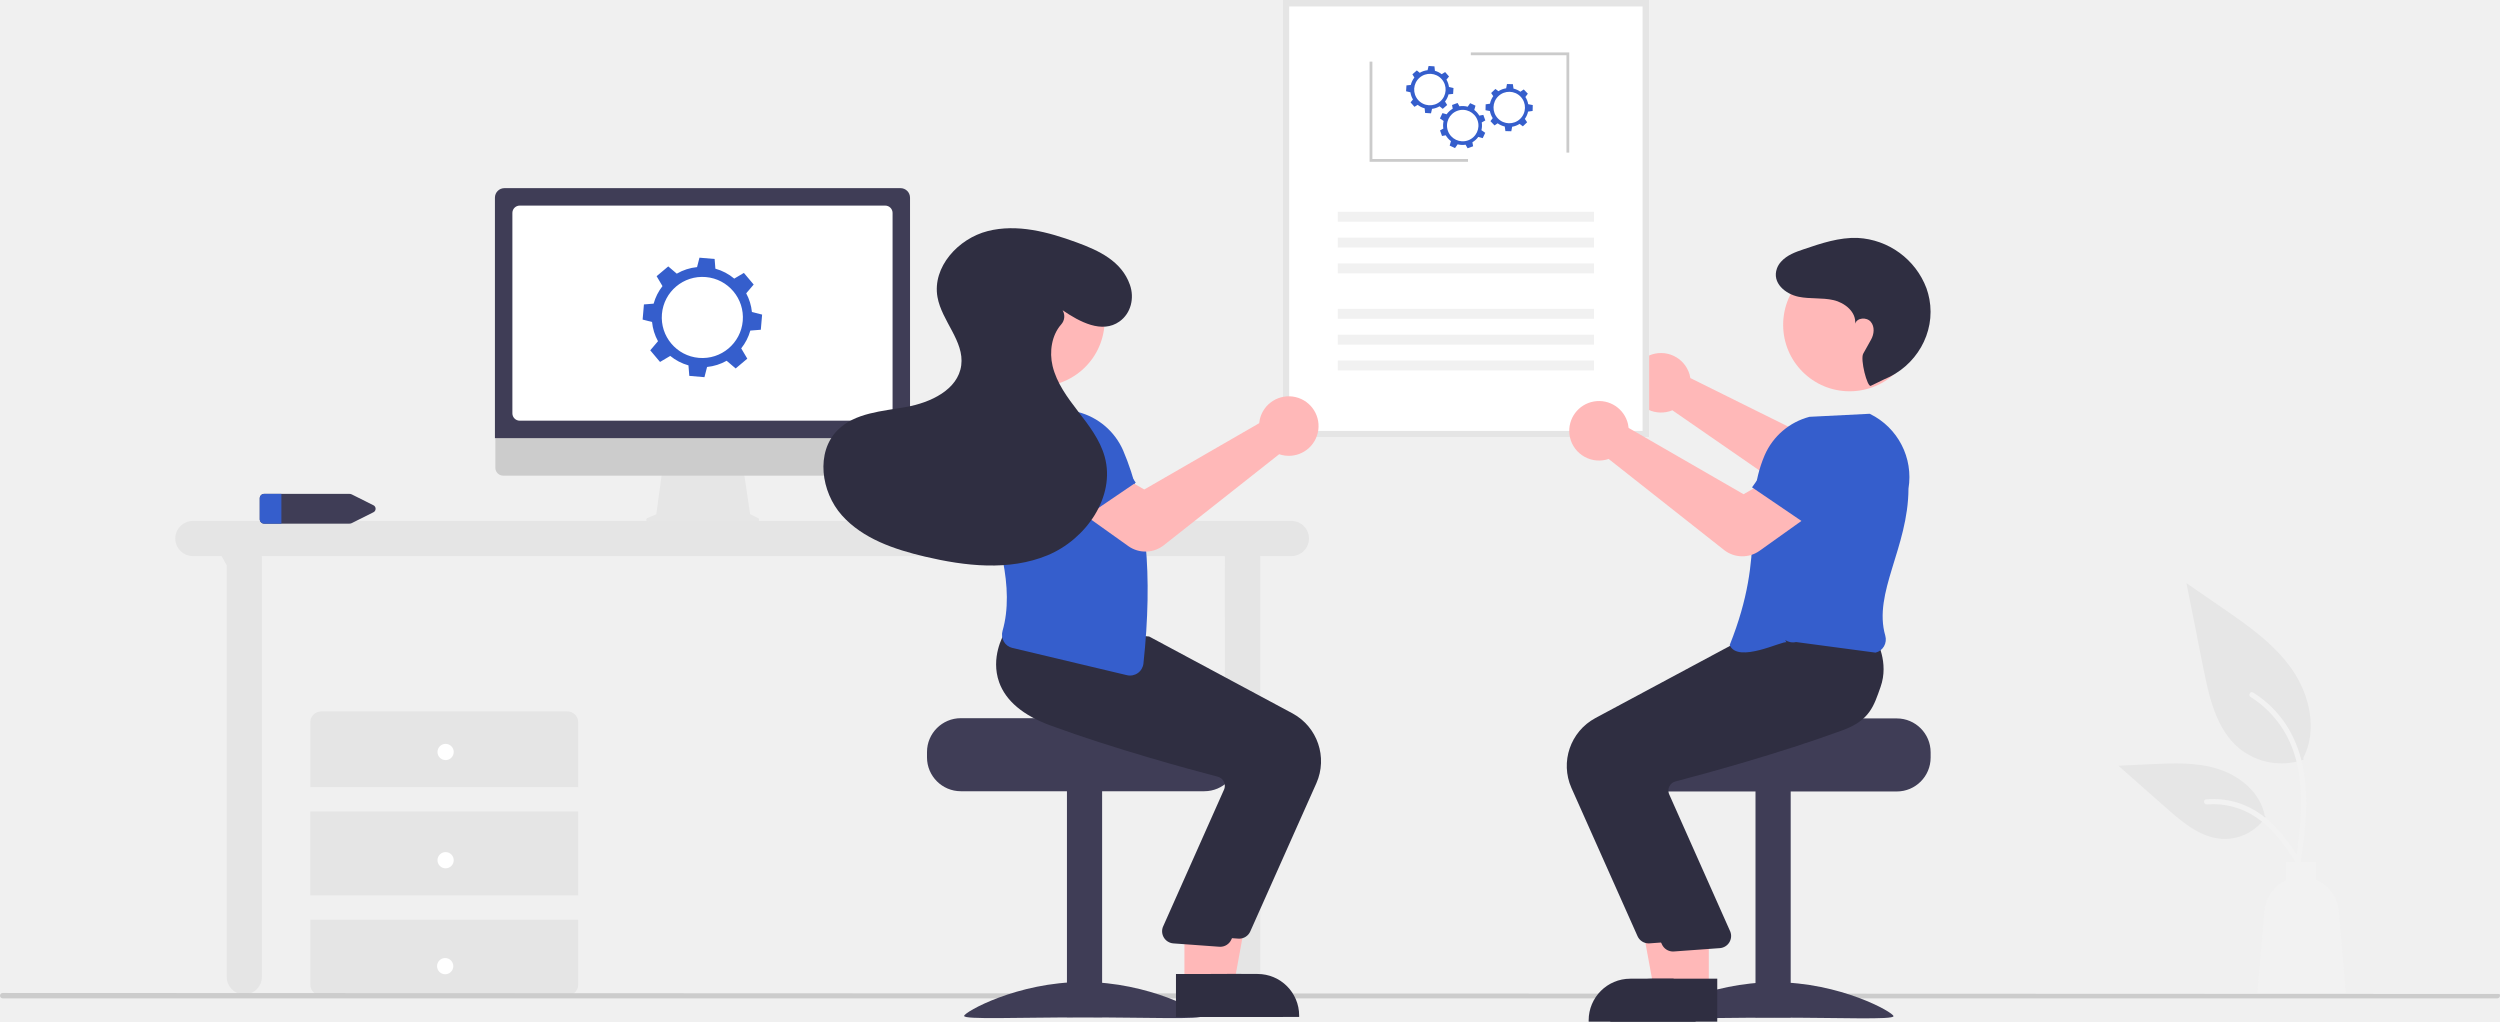
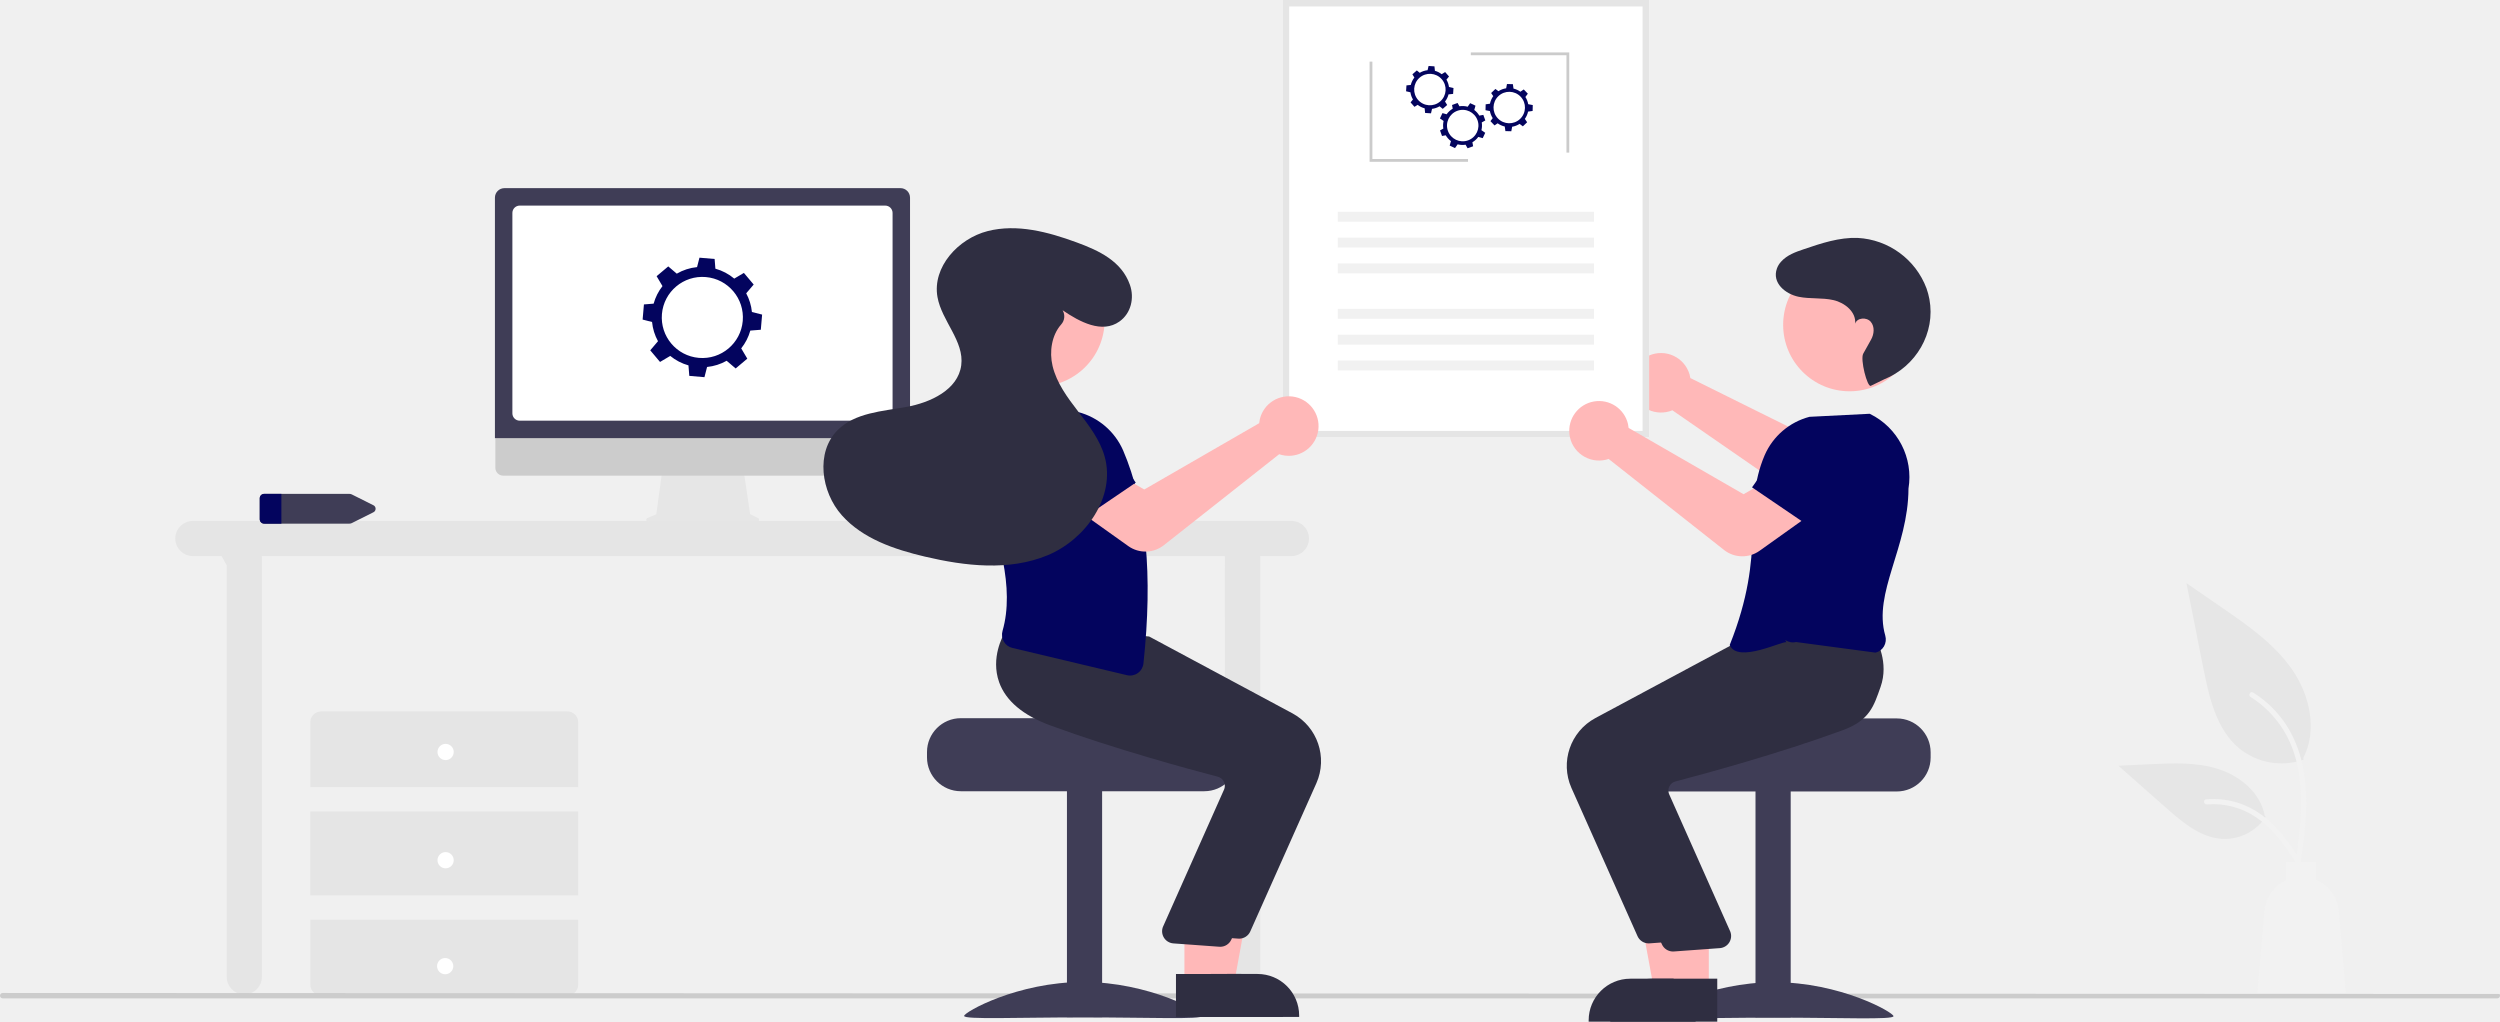
<svg xmlns="http://www.w3.org/2000/svg" data-name="Layer 1" width="924" height="377.613" viewBox="0 0 924 377.613">
  <path d="M747.545,392.573a11.003,11.003,0,0,1,14.89,6.915,10.593,10.593,0,0,1,.32,1.435l43.938,21.788,10.168-6.739,12.652,14.565-15.526,12.61a11.148,11.148,0,0,1-13.301.513L756.107,412.832a10.51,10.51,0,0,1-1.015.37,11.003,11.003,0,0,1-14.01-8.561,10.704,10.704,0,0,1-.163-1.34A11.036,11.036,0,0,1,747.545,392.573Z" transform="translate(-138 -261.1934)" fill="#ffb8b8" />
  <path d="M202.796,460.226a6.5,6.5,0,0,0,6.5,6.5h10.609l1.891,3.427V622.226a6.5,6.5,0,0,0,13,0v-155.5H590.697l.099,155.5a6.5,6.5,0,0,0,13,0v-155.5h11.5a6.5,6.5,0,0,0,0-13h-406A6.5,6.5,0,0,0,202.796,460.226Z" transform="translate(-138 -261.1934)" fill="#e5e5e5" />
  <path d="M351.697,552.127v-24a4,4,0,0,0-4-4h-91a4,4,0,0,0-4,4v24Z" transform="translate(-138 -261.1934)" fill="#e5e5e5" />
  <rect x="114.697" y="299.934" width="99" height="31" fill="#e5e5e5" />
  <path d="M252.697,601.127v24a4,4,0,0,0,4,4h91a4,4,0,0,0,4-4v-24Z" transform="translate(-138 -261.1934)" fill="#e5e5e5" />
  <circle cx="164.697" cy="277.934" r="3" fill="#fff" />
  <circle cx="164.697" cy="317.934" r="3" fill="#fff" />
  <circle cx="164.536" cy="357.087" r="3" fill="#fff" />
  <path d="M234,445.26v7.94a1.649,1.649,0,0,0,1.74,1.53h31.42a1.941,1.941,0,0,0,.86-.2l7.93-3.97a1.445,1.445,0,0,0,0-2.66l-7.93-3.97a1.941,1.941,0,0,0-.86-.2H235.74A1.649,1.649,0,0,0,234,445.26Z" transform="translate(-138 -261.1934)" fill="#3f3d56" />
-   <path d="M235.74,443.73H242v11h-6.26a1.649,1.649,0,0,1-1.74-1.53v-7.94A1.649,1.649,0,0,1,235.74,443.73Z" transform="translate(-138 -261.1934)" fill="#355ecc" />
+   <path d="M235.74,443.73H242v11h-6.26a1.649,1.649,0,0,1-1.74-1.53v-7.94A1.649,1.649,0,0,1,235.74,443.73Z" transform="translate(-138 -261.1934)" fill="#03045e" />
  <path d="M989.444,541.948a24.745,24.745,0,0,1-23.895-4.209c-8.369-7.025-10.993-18.598-13.128-29.314q-3.158-15.848-6.315-31.696l13.221,9.104c9.508,6.547,19.23,13.304,25.814,22.786s9.457,22.428,4.167,32.689" transform="translate(-138 -261.1934)" fill="#e6e6e6" />
  <path d="M988.314,580.322c1.338-9.747,2.714-19.62,1.776-29.472-.834-8.75-3.503-17.295-8.937-24.302A40.427,40.427,0,0,0,970.78,517.149c-1.037-.655-1.992.989-.959,1.641A38.433,38.433,0,0,1,985.023,537.133c3.31,8.418,3.841,17.595,3.271,26.538-.345,5.408-1.076,10.781-1.813,16.146a.985.985,0,0,0,.664,1.169.956.956,0,0,0,1.169-.664Z" transform="translate(-138 -261.1934)" fill="#f2f2f2" />
  <path d="M975.425,563.074a18.215,18.215,0,0,1-15.871,8.192c-8.034-.381-14.732-5.989-20.762-11.312l-17.834-15.746,11.803-.565c8.488-.406,17.195-.785,25.28,1.832s15.541,8.917,17.019,17.285" transform="translate(-138 -261.1934)" fill="#e6e6e6" />
  <path d="M992.096,585.926c-6.441-11.397-13.912-24.063-27.261-28.111a30.421,30.421,0,0,0-11.466-1.184c-1.217.105-.913,1.982.302,1.877a28.261,28.261,0,0,1,18.299,4.841c5.159,3.512,9.177,8.394,12.577,13.572,2.083,3.171,3.948,6.478,5.814,9.779.596,1.055,2.339.293,1.736-.774Z" transform="translate(-138 -261.1934)" fill="#f2f2f2" />
  <path d="M1002.416,597.922a13.793,13.793,0,0,0-8.452-11.552v-6.589h-11.051v6.796a13.786,13.786,0,0,0-7.992,11.345l-2.598,30.206h32.692Z" transform="translate(-138 -261.1934)" fill="#f2f2f2" />
  <path d="M138,629.193a1,1,0,0,1,1-1l922.364.364c.552,0,.636.084.636.636a1,1,0,0,1-1,1H139A1,1,0,0,1,138,629.193Z" transform="translate(-138 -261.1934)" fill="#ccc" />
  <path d="M377.282,452.651l3.283-1.382,2.252-16.456h29.988l2.441,16.389,2.937,1.468a.697.697,0,0,1-.312,1.321H377.552A.697.697,0,0,1,377.282,452.651Z" transform="translate(-138 -261.1934)" fill="#e6e6e6" />
  <path d="M321.079,434.084V413.311H474.212v20.772a2.918,2.918,0,0,1-2.912,2.918H323.991A2.918,2.918,0,0,1,321.079,434.084Z" transform="translate(-138 -261.1934)" fill="#ccc" />
  <path d="M320.925,334.248a3.522,3.522,0,0,1,3.518-3.518H470.828a3.522,3.522,0,0,1,3.518,3.518V423.129H320.925Z" transform="translate(-138 -261.1934)" fill="#3f3d56" />
  <path d="M327.376,413.966V339.893a2.715,2.715,0,0,1,2.712-2.712H465.183a2.715,2.715,0,0,1,2.712,2.712v74.073a2.715,2.715,0,0,1-2.712,2.712H330.089A2.715,2.715,0,0,1,327.376,413.966Z" transform="translate(-138 -261.1934)" fill="#fff" />
  <path d="M612.1,261.193l135.391,0,0,161.66-135.391,0Z" transform="translate(-138 -261.1934)" fill="#fff" />
  <path d="M612.1,261.193l135.391,0,0,161.66-135.391,0Zm133.002,2.388-130.614,0,0,156.883,130.614,0Z" transform="translate(-138 -261.1934)" fill="#e5e5e5" />
  <rect x="494.441" y="78.285" width="94.708" height="3.66" fill="#f1f1f1" />
  <polygon points="578.965 56.406 579.997 56.406 579.997 19.379 543.614 19.379 543.614 20.412 578.965 20.412 578.965 56.406" fill="#cbcbcb" />
  <polygon points="506.199 59.803 542.582 59.803 542.582 58.771 507.231 58.771 507.231 22.777 506.199 22.777 506.199 59.803" fill="#cbcbcb" />
  <rect x="494.441" y="87.827" width="94.708" height="3.66" fill="#f1f1f1" />
  <rect x="494.441" y="97.37" width="94.708" height="3.66" fill="#f1f1f1" />
  <rect x="494.441" y="114.164" width="94.708" height="3.66" fill="#f1f1f1" />
  <rect x="494.441" y="123.707" width="94.708" height="3.66" fill="#f1f1f1" />
  <rect x="494.441" y="133.249" width="94.708" height="3.66" fill="#f1f1f1" />
-   <path d="M672.606,290.629l.955-1.169-1.439-1.638-1.282.796a7.149,7.149,0,0,0-2.498-1.26l-.166-1.643-2.175-.141-.366,1.563a7.152,7.152,0,0,0-2.897.967l-1.081-.883-1.638,1.438.736,1.185a7.15,7.15,0,0,0-1.332,2.748l-1.597.161-.141,2.175,1.608.376a7.147,7.147,0,0,0,.937,2.656l-.883,1.081,1.438,1.638,1.185-.736a7.151,7.151,0,0,0,2.578,1.29l.172,1.706,2.175.141.387-1.654a7.151,7.151,0,0,0,2.787-.947l1.169.955,1.638-1.438-.796-1.282a7.152,7.152,0,0,0,1.299-2.642l1.69-.17.141-2.175-1.669-.391A7.151,7.151,0,0,0,672.606,290.629Zm-2.279,8.031a5.813,5.813,0,1,1,.531-8.204A5.813,5.813,0,0,1,670.327,298.661Z" transform="translate(-138 -261.1934)" fill="#355ecc" />
-   <path d="M685.657,306.445l1.317-.736-.737-2.052-1.485.269a7.149,7.149,0,0,0-1.861-2.089l.449-1.589-1.971-.93-.914,1.319a7.152,7.152,0,0,0-3.05-.165l-.681-1.218-2.051.736.249,1.373a7.15,7.15,0,0,0-2.249,2.067l-1.544-.437L670.2,304.965l1.357.94a7.147,7.147,0,0,0-.104,2.814l-1.218.681.736,2.052,1.373-.249a7.151,7.151,0,0,0,1.924,2.147l-.467,1.65,1.971.93.968-1.397a7.151,7.151,0,0,0,2.94.143l.736,1.317,2.051-.736-.269-1.485a7.152,7.152,0,0,0,2.179-1.98l1.635.462.93-1.971-1.409-.976A7.151,7.151,0,0,0,685.657,306.445Zm-5.07,6.633a5.813,5.813,0,1,1,3.507-7.436A5.813,5.813,0,0,1,680.587,313.077Z" transform="translate(-138 -261.1934)" fill="#355ecc" />
-   <path d="M701.781,297.034l.907-1.206-1.503-1.579-1.249.847a7.149,7.149,0,0,0-2.546-1.159l-.231-1.635-2.179-.054-.303,1.576a7.152,7.152,0,0,0-2.856,1.082l-1.115-.839-1.579,1.503.783,1.155a7.149,7.149,0,0,0-1.221,2.799l-1.589.225-.054,2.179,1.621.312a7.147,7.147,0,0,0,1.042,2.616l-.839,1.115,1.503,1.579,1.155-.783a7.15,7.15,0,0,0,2.628,1.186l.24,1.698,2.179.054.321-1.668a7.151,7.151,0,0,0,2.747-1.058l1.206.907,1.579-1.503-.846-1.249a7.152,7.152,0,0,0,1.192-2.692l1.682-.238.054-2.179-1.684-.324A7.151,7.151,0,0,0,701.781,297.034Zm-1.956,8.116a5.813,5.813,0,1,1,.203-8.219A5.813,5.813,0,0,1,699.825,305.15Z" transform="translate(-138 -261.1934)" fill="#355ecc" />
-   <path d="M415.317,383.375l3.879-.308.482-5.601-3.769-.966a18.435,18.435,0,0,0-2.113-6.898l2.763-3.24-3.619-4.301-3.562,2.108a18.443,18.443,0,0,0-6.97-3.668l-.285-3.587-5.6-.482-.893,3.485a18.437,18.437,0,0,0-7.494,2.424l-3.15-2.686-4.301,3.619,2.169,3.664a18.43,18.43,0,0,0-3.272,6.484l-3.587.285-.482,5.6,3.485.894a18.44,18.44,0,0,0,2.199,7.103L378.329,390.67l3.619,4.301,3.77-2.232a18.442,18.442,0,0,0,6.738,3.498l.309,3.879,5.6.482.967-3.77a18.445,18.445,0,0,0,7.236-2.296l3.334,2.843,4.301-3.619-2.252-3.805A18.441,18.441,0,0,0,415.317,383.375ZM396.299,393.464a14.991,14.991,0,1,1,16.221-13.651A14.991,14.991,0,0,1,396.299,393.464Z" transform="translate(-138 -261.1934)" fill="#355ecc" />
+   <path d="M672.606,290.629l.955-1.169-1.439-1.638-1.282.796a7.149,7.149,0,0,0-2.498-1.26l-.166-1.643-2.175-.141-.366,1.563a7.152,7.152,0,0,0-2.897.967l-1.081-.883-1.638,1.438.736,1.185a7.15,7.15,0,0,0-1.332,2.748l-1.597.161-.141,2.175,1.608.376a7.147,7.147,0,0,0,.937,2.656l-.883,1.081,1.438,1.638,1.185-.736a7.151,7.151,0,0,0,2.578,1.29l.172,1.706,2.175.141.387-1.654a7.151,7.151,0,0,0,2.787-.947l1.169.955,1.638-1.438-.796-1.282a7.152,7.152,0,0,0,1.299-2.642l1.69-.17.141-2.175-1.669-.391A7.151,7.151,0,0,0,672.606,290.629Zm-2.279,8.031a5.813,5.813,0,1,1,.531-8.204A5.813,5.813,0,0,1,670.327,298.661Z" transform="translate(-138 -261.1934)" fill="#03045e" />
+   <path d="M685.657,306.445l1.317-.736-.737-2.052-1.485.269a7.149,7.149,0,0,0-1.861-2.089l.449-1.589-1.971-.93-.914,1.319a7.152,7.152,0,0,0-3.05-.165l-.681-1.218-2.051.736.249,1.373a7.15,7.15,0,0,0-2.249,2.067l-1.544-.437L670.2,304.965l1.357.94a7.147,7.147,0,0,0-.104,2.814l-1.218.681.736,2.052,1.373-.249a7.151,7.151,0,0,0,1.924,2.147l-.467,1.65,1.971.93.968-1.397a7.151,7.151,0,0,0,2.94.143l.736,1.317,2.051-.736-.269-1.485a7.152,7.152,0,0,0,2.179-1.98l1.635.462.93-1.971-1.409-.976A7.151,7.151,0,0,0,685.657,306.445Zm-5.07,6.633a5.813,5.813,0,1,1,3.507-7.436A5.813,5.813,0,0,1,680.587,313.077Z" transform="translate(-138 -261.1934)" fill="#03045e" />
+   <path d="M701.781,297.034l.907-1.206-1.503-1.579-1.249.847a7.149,7.149,0,0,0-2.546-1.159l-.231-1.635-2.179-.054-.303,1.576a7.152,7.152,0,0,0-2.856,1.082l-1.115-.839-1.579,1.503.783,1.155a7.149,7.149,0,0,0-1.221,2.799l-1.589.225-.054,2.179,1.621.312a7.147,7.147,0,0,0,1.042,2.616l-.839,1.115,1.503,1.579,1.155-.783a7.15,7.15,0,0,0,2.628,1.186l.24,1.698,2.179.054.321-1.668a7.151,7.151,0,0,0,2.747-1.058l1.206.907,1.579-1.503-.846-1.249a7.152,7.152,0,0,0,1.192-2.692l1.682-.238.054-2.179-1.684-.324A7.151,7.151,0,0,0,701.781,297.034Zm-1.956,8.116a5.813,5.813,0,1,1,.203-8.219A5.813,5.813,0,0,1,699.825,305.15Z" transform="translate(-138 -261.1934)" fill="#03045e" />
+   <path d="M415.317,383.375l3.879-.308.482-5.601-3.769-.966a18.435,18.435,0,0,0-2.113-6.898l2.763-3.24-3.619-4.301-3.562,2.108a18.443,18.443,0,0,0-6.97-3.668l-.285-3.587-5.6-.482-.893,3.485a18.437,18.437,0,0,0-7.494,2.424l-3.15-2.686-4.301,3.619,2.169,3.664a18.43,18.43,0,0,0-3.272,6.484l-3.587.285-.482,5.6,3.485.894a18.44,18.44,0,0,0,2.199,7.103L378.329,390.67l3.619,4.301,3.77-2.232a18.442,18.442,0,0,0,6.738,3.498l.309,3.879,5.6.482.967-3.77a18.445,18.445,0,0,0,7.236-2.296l3.334,2.843,4.301-3.619-2.252-3.805A18.441,18.441,0,0,0,415.317,383.375ZM396.299,393.464a14.991,14.991,0,1,1,16.221-13.651A14.991,14.991,0,0,1,396.299,393.464Z" transform="translate(-138 -261.1934)" fill="#03045e" />
  <path d="M839.059,526.722H791.05c0,1.38-49.48,2.5-49.48,2.5a12.861,12.861,0,0,0-2.11,2,12.41,12.41,0,0,0-2.9,8v2a12.505,12.505,0,0,0,12.5,12.5h90a12.511,12.511,0,0,0,12.5-12.5v-2A12.517,12.517,0,0,0,839.059,526.722Z" transform="translate(-138 -261.1934)" fill="#3f3d56" />
  <rect x="648.836" y="292.032" width="13" height="84" fill="#3f3d56" />
  <path d="M749.836,636.768c0,1.405,19.699.543,44,.543s44,.861,44-.543-19.699-12.543-44-12.543S749.836,635.364,749.836,636.768Z" transform="translate(-138 -261.1934)" fill="#3f3d56" />
  <polygon points="623.571 365.73 611.312 365.729 605.479 333.932 623.573 333.933 623.571 365.73" fill="#ffb8b8" />
  <path d="M764.698,638.807l-39.531-.001v-.5a15.386,15.386,0,0,1,15.386-15.386h.002l24.144.001Z" transform="translate(-138 -261.1934)" fill="#2f2e41" />
  <path d="M743.235,607.205l-24.441-54.808a20.086,20.086,0,0,1,8.819-25.784l53.013-28.428,24.191-2.058,22.315-2.028.161.272c.206.348,5.004,8.635,1.76,17.722-2.46,6.893-8.859,12.276-19.019,16.002-23.714,8.695-51.109,16.127-61.786,18.918a3.451,3.451,0,0,0-2.211,1.76,3.498,3.498,0,0,0-.196,2.799l22.707,51.015a4.5,4.5,0,0,1-3.809,6.029l-16.967,1.235q-.216.021-.43.021A4.497,4.497,0,0,1,743.235,607.205Z" transform="translate(-138 -261.1934)" fill="#2f2e41" />
  <polygon points="631.571 365.73 619.312 365.729 613.479 333.932 631.573 333.933 631.571 365.73" fill="#ffb8b8" />
  <path d="M772.698,638.807l-39.531-.001v-.5a15.386,15.386,0,0,1,15.386-15.386h.002l24.144.001Z" transform="translate(-138 -261.1934)" fill="#2f2e41" />
  <path d="M752.235,610.205l-24.441-54.808a20.086,20.086,0,0,1,8.819-25.784l53.013-28.428,24.191-2.058,17.478-1.516-.002-.24c.206.348,5.004,8.635,1.76,17.722-2.46,6.893-3.859,12.276-14.019,16.002-23.714,8.695-51.109,16.127-61.786,18.918a3.451,3.451,0,0,0-2.211,1.76,3.498,3.498,0,0,0-.196,2.799l22.707,51.015a4.5,4.5,0,0,1-3.809,6.029l-16.967,1.235q-.216.021-.43.021A4.497,4.497,0,0,1,752.235,610.205Z" transform="translate(-138 -261.1934)" fill="#2f2e41" />
-   <path d="M798.295,498.612c-1.172-.829-18,8-21,1,14-35,4.353-50.114,12.928-70.184a24.992,24.992,0,0,1,16.567-14.18l22.25-1.123.115.056a26.005,26.005,0,0,1,14.219,27.588c-.079,21.843-13.148,38.503-8.579,54.346a5.122,5.122,0,0,1-.484,3.983,4.884,4.884,0,0,1-3.116,2.309l-29.378-3.919a4.964,4.964,0,0,1-4.017-.777Z" transform="translate(-138 -261.1934)" fill="#355ecc" />
+   <path d="M798.295,498.612c-1.172-.829-18,8-21,1,14-35,4.353-50.114,12.928-70.184a24.992,24.992,0,0,1,16.567-14.18l22.25-1.123.115.056a26.005,26.005,0,0,1,14.219,27.588c-.079,21.843-13.148,38.503-8.579,54.346a5.122,5.122,0,0,1-.484,3.983,4.884,4.884,0,0,1-3.116,2.309l-29.378-3.919a4.964,4.964,0,0,1-4.017-.777Z" transform="translate(-138 -261.1934)" fill="#03045e" />
  <circle cx="683.615" cy="120.06" r="24.561" fill="#ffb8b8" />
  <path d="M775.223,464.483l-42.674-33.666a10.517,10.517,0,0,1-1.036.306,11.027,11.027,0,0,1-8.818-1.691,10.913,10.913,0,0,1-4.626-7.733,11.001,11.001,0,0,1,21.635-3.801,10.574,10.574,0,0,1,.229,1.452l42.481,24.507,10.572-6.086,11.711,15.332-16.414,11.699A10.942,10.942,0,0,1,775.223,464.483Z" transform="translate(-138 -261.1934)" fill="#ffb8b8" />
-   <path d="M809.904,457.877l-24.349-16.557,11.443-16.207a11.168,11.168,0,0,1,13.929-3.64h0a11.168,11.168,0,0,1,5.894,13.283Z" transform="translate(-138 -261.1934)" fill="#355ecc" />
+   <path d="M809.904,457.877l-24.349-16.557,11.443-16.207a11.168,11.168,0,0,1,13.929-3.64h0a11.168,11.168,0,0,1,5.894,13.283Z" transform="translate(-138 -261.1934)" fill="#03045e" />
  <path d="M829.438,403.797c-1.305.571-3.977-9.827-2.78-11.907,1.78-3.093,1.675-3.071,2.857-5.117s1.446-4.847-.084-6.648-5.072-1.562-5.77.696c.449-4.288-3.792-7.735-7.993-8.703s-8.632-.367-12.857-1.229c-4.902-1-10.003-5.11-8.047-10.501a7.593,7.593,0,0,1,1.481-2.434c2.26-2.541,5.421-3.626,8.512-4.675,6.43-2.182,13.036-4.392,19.822-4.151a28.798,28.798,0,0,1,25.446,18.609,26.158,26.158,0,0,1,1.083,4.025c2.329,12.524-4.944,24.878-16.756,29.647Z" transform="translate(-138 -261.1934)" fill="#2f2e41" />
  <path d="M480.619,539.133v2a12.511,12.511,0,0,0,12.5,12.5h90a12.505,12.505,0,0,0,12.5-12.5v-2a12.41,12.41,0,0,0-2.9-8,12.861,12.861,0,0,0-2.11-2s-49.48-1.12-49.48-2.5H493.119A12.517,12.517,0,0,0,480.619,539.133Z" transform="translate(-138 -261.1934)" fill="#3f3d56" />
  <rect x="394.343" y="291.943" width="13" height="84" fill="#3f3d56" />
  <path d="M538.343,624.136c-24.301,0-44,11.139-44,12.543s19.699.543,44,.543,44,.861,44-.543C582.343,635.275,562.643,624.136,538.343,624.136Z" transform="translate(-138 -261.1934)" fill="#3f3d56" />
  <polygon points="443.761 332.185 461.855 332.184 456.022 363.981 443.763 363.982 443.761 332.185" fill="#ffb8b8" />
  <path d="M578.636,621.172l24.144-.001h.002a15.386,15.386,0,0,1,15.386,15.386v.5l-39.531.001Z" transform="translate(-138 -261.1934)" fill="#2f2e41" />
  <path d="M595.993,608.124q-.214,0-.43-.021L578.597,606.868a4.5,4.5,0,0,1-3.809-6.029l22.707-51.015a3.498,3.498,0,0,0-.196-2.799,3.451,3.451,0,0,0-2.211-1.76c-10.677-2.791-38.072-10.223-61.786-18.918-10.16-3.726-16.559-9.109-19.019-16.002-3.243-9.087,1.555-17.374,1.76-17.722l.161-.272,22.315,2.028,24.191,2.058,53.013,28.428a20.086,20.086,0,0,1,8.819,25.784l-24.441,54.808A4.497,4.497,0,0,1,595.993,608.124Z" transform="translate(-138 -261.1934)" fill="#2f2e41" />
  <polygon points="437.761 332.185 455.855 332.184 450.022 363.981 437.763 363.982 437.761 332.185" fill="#ffb8b8" />
  <path d="M572.636,621.172l24.144-.001h.002a15.386,15.386,0,0,1,15.386,15.386v.5l-39.531.001Z" transform="translate(-138 -261.1934)" fill="#2f2e41" />
  <path d="M588.993,611.124q-.214,0-.43-.021L571.597,609.868a4.5,4.5,0,0,1-3.809-6.029l22.707-51.015a3.498,3.498,0,0,0-.196-2.799,3.451,3.451,0,0,0-2.211-1.76c-10.677-2.791-38.072-10.223-61.786-18.918-10.16-3.726-16.559-9.109-19.019-16.002-3.243-9.087,1.555-17.374,1.76-17.722l.161-.272,22.315,2.028,24.191,2.058,53.013,28.428a20.086,20.086,0,0,1,8.819,25.784l-24.441,54.808A4.497,4.497,0,0,1,588.993,611.124Z" transform="translate(-138 -261.1934)" fill="#2f2e41" />
-   <path d="M503.504,417.08a11.168,11.168,0,0,1,14.263-2.784h0a11.168,11.168,0,0,1,5.002,13.5l-6.72,18.667-27.525-10.459Z" transform="translate(-138 -261.1934)" fill="#355ecc" />
-   <path d="M558.534,509.963a4.964,4.964,0,0,1-4.017.777l-42.378-10.081a4.884,4.884,0,0,1-3.116-2.309,5.122,5.122,0,0,1-.484-3.983c4.57-15.843-1.422-35.483-8.579-54.346a26.005,26.005,0,0,1,14.219-27.588l.115-.056,22.25,1.123a24.992,24.992,0,0,1,16.567,14.18c8.576,20.071,11.031,45.825,7.506,78.735a4.999,4.999,0,0,1-2.083,3.549Z" transform="translate(-138 -261.1934)" fill="#355ecc" />
+   <path d="M503.504,417.08a11.168,11.168,0,0,1,14.263-2.784h0a11.168,11.168,0,0,1,5.002,13.5l-6.72,18.667-27.525-10.459Z" transform="translate(-138 -261.1934)" fill="#03045e" />
+   <path d="M558.534,509.963a4.964,4.964,0,0,1-4.017.777l-42.378-10.081a4.884,4.884,0,0,1-3.116-2.309,5.122,5.122,0,0,1-.484-3.983c4.57-15.843-1.422-35.483-8.579-54.346a26.005,26.005,0,0,1,14.219-27.588l.115-.056,22.25,1.123a24.992,24.992,0,0,1,16.567,14.18c8.576,20.071,11.031,45.825,7.506,78.735a4.999,4.999,0,0,1-2.083,3.549Z" transform="translate(-138 -261.1934)" fill="#03045e" />
  <circle cx="521.72" cy="379.505" r="24.561" transform="translate(-74.45489 572.5051) rotate(-80.78253)" fill="#ffb8b8" />
  <path d="M555.052,463.054l-16.414-11.699,11.711-15.332,10.572,6.086,42.481-24.507a10.574,10.574,0,0,1,.229-1.452,11,11,0,1,1,8.191,13.226,10.518,10.518,0,0,1-1.036-.306l-42.674,33.666A10.942,10.942,0,0,1,555.052,463.054Z" transform="translate(-138 -261.1934)" fill="#ffb8b8" />
-   <path d="M526.513,433.007a11.168,11.168,0,0,1,5.894-13.283h0a11.168,11.168,0,0,1,13.929,3.64l11.443,16.207-24.349,16.557Z" transform="translate(-138 -261.1934)" fill="#355ecc" />
+   <path d="M526.513,433.007a11.168,11.168,0,0,1,5.894-13.283h0a11.168,11.168,0,0,1,13.929,3.64l11.443,16.207-24.349,16.557Z" transform="translate(-138 -261.1934)" fill="#03045e" />
  <path d="M530.785,375.951a4.437,4.437,0,0,1-.594,5.186c-3.489,3.946-4.419,10.054-3.162,15.315,1.509,6.313,5.516,11.693,9.472,16.839s8.051,10.431,9.789,16.685c4.114,14.805-6.938,30.594-21.141,36.46s-30.378,4.008-45.332.474c-11.287-2.667-22.935-6.591-30.654-15.248s-9.767-23.311-1.564-31.51c6.43-6.427,16.443-6.945,25.391-8.555s19.083-6.354,20.281-15.367c1.191-8.955-7.199-16.355-8.779-25.25-1.965-11.06,7.655-21.599,18.541-24.373s22.367.307,32.911,4.181c8.111,2.979,16.593,6.866,19.681,15.695,1.717,4.909.383,10.504-3.851,13.525-6.447,4.601-14.736.16-21.049-4.161Z" transform="translate(-138 -261.1934)" fill="#2f2e41" />
</svg>
